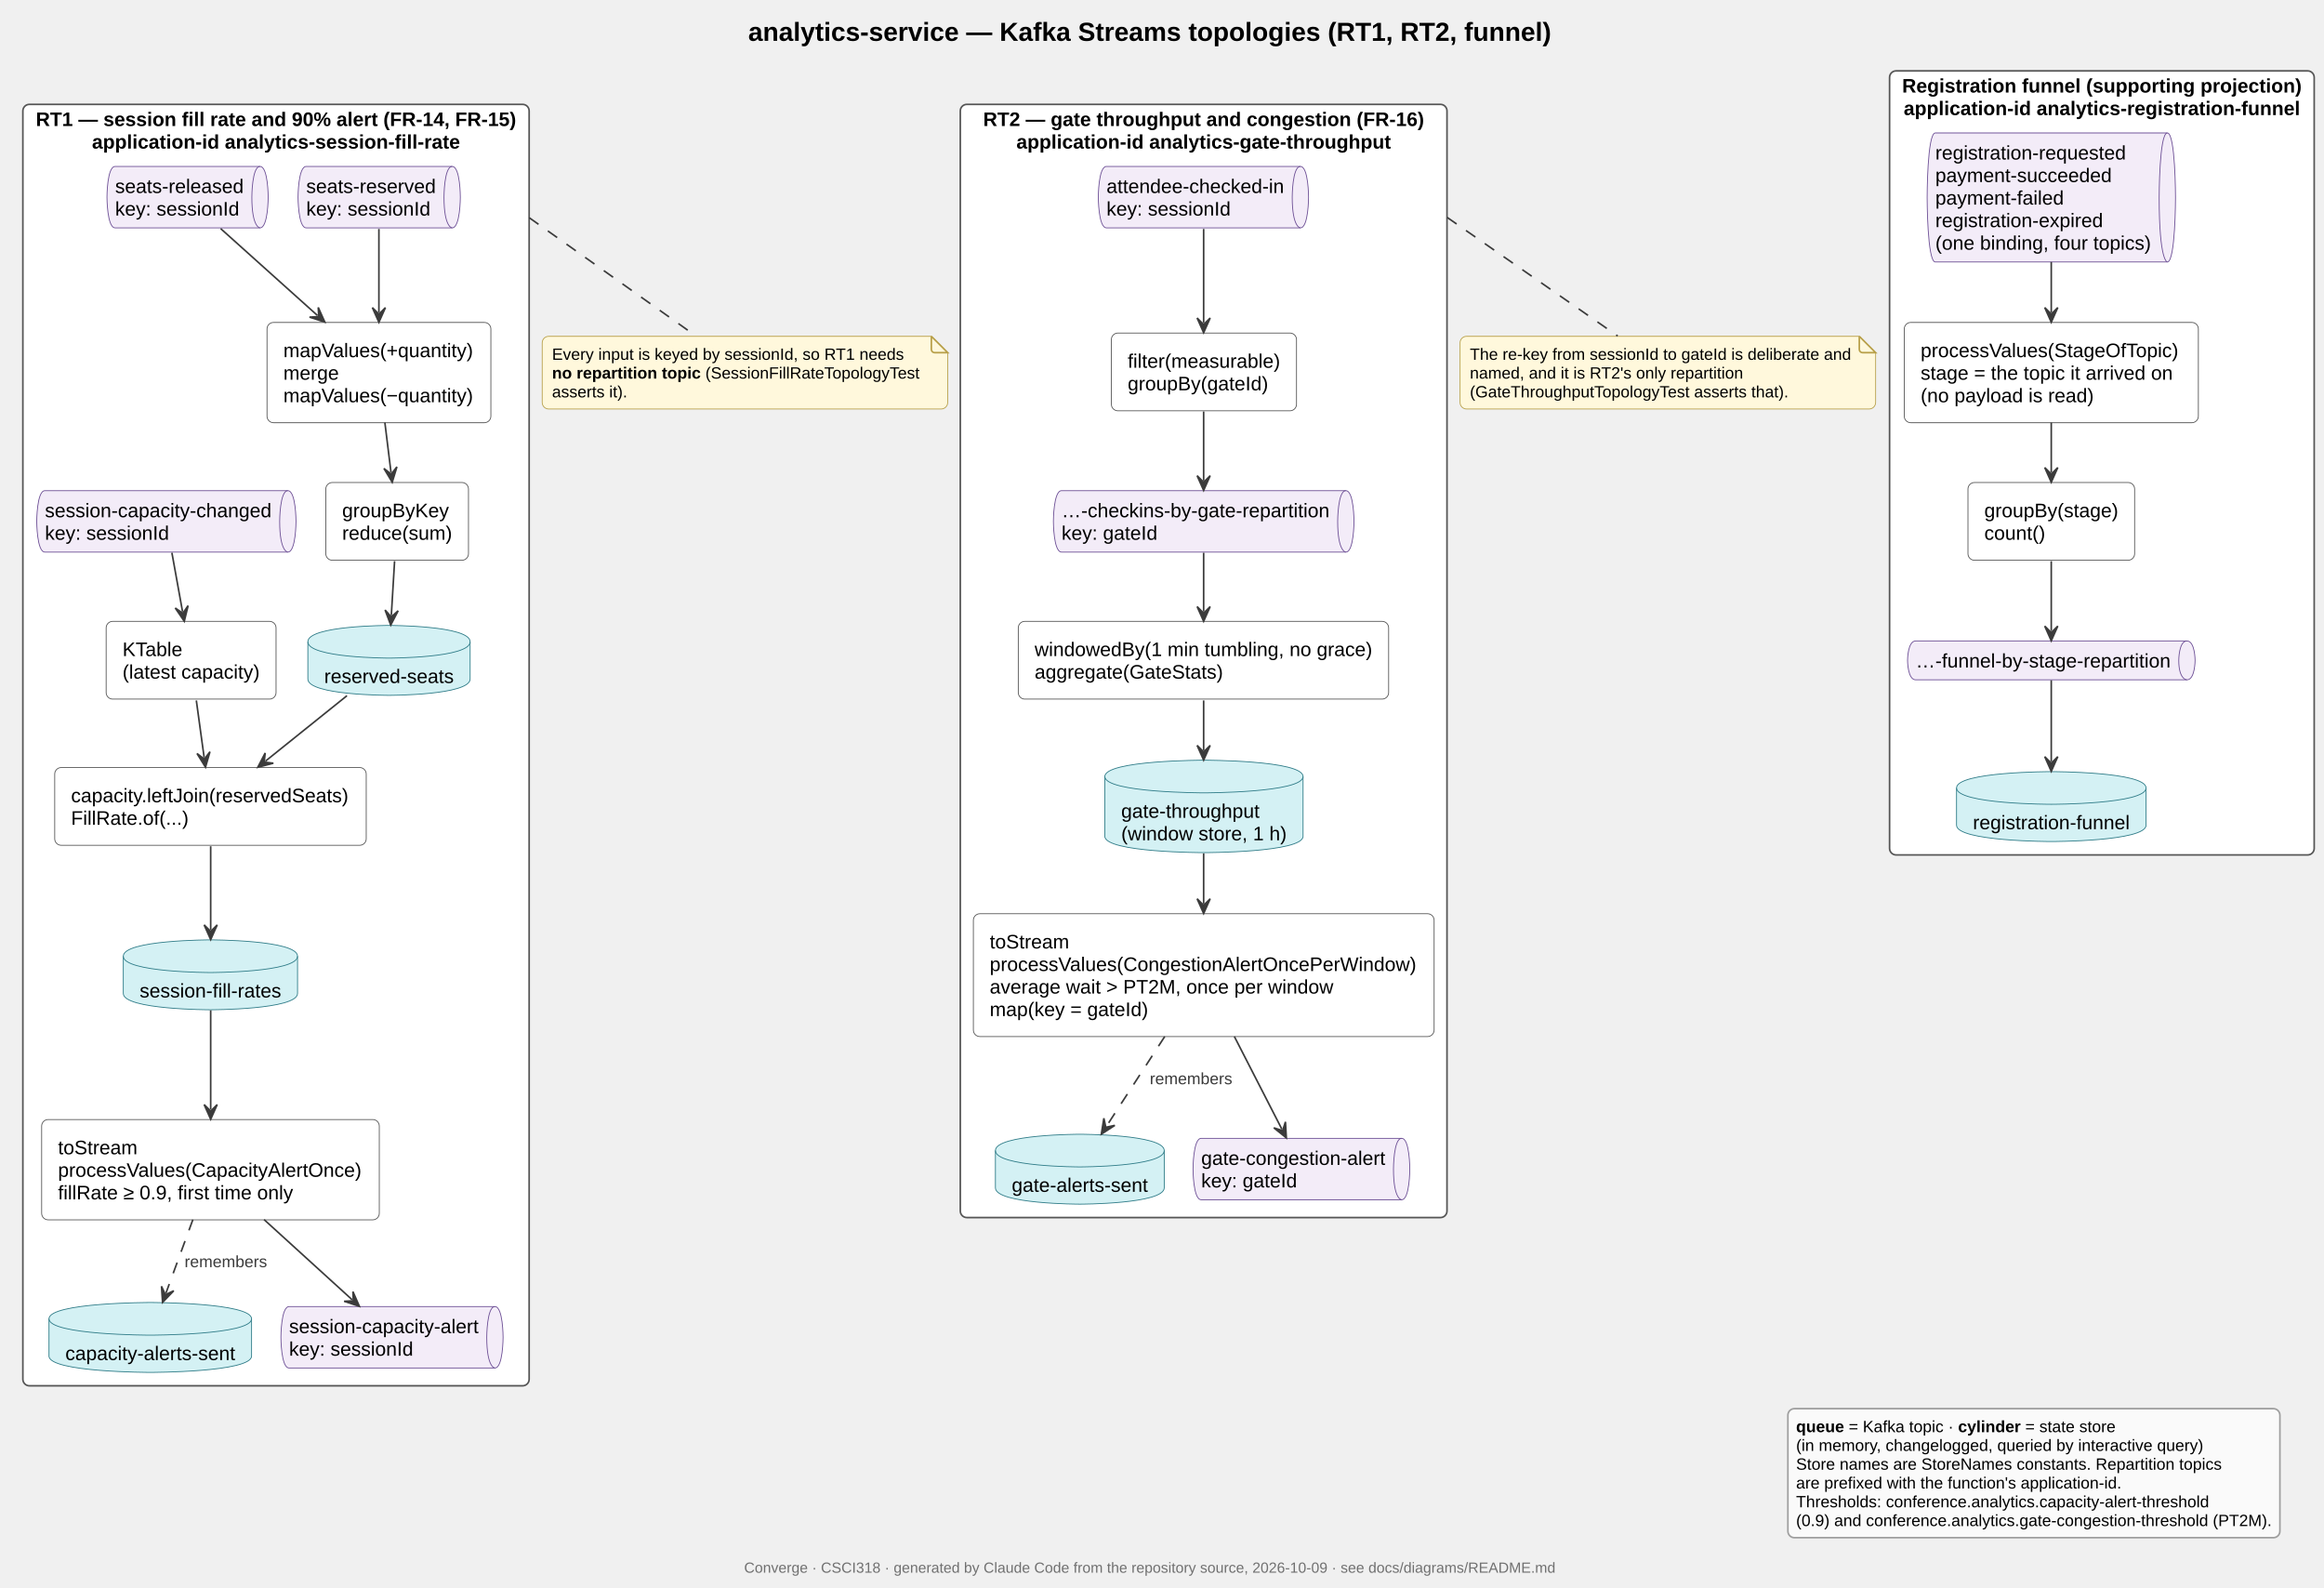
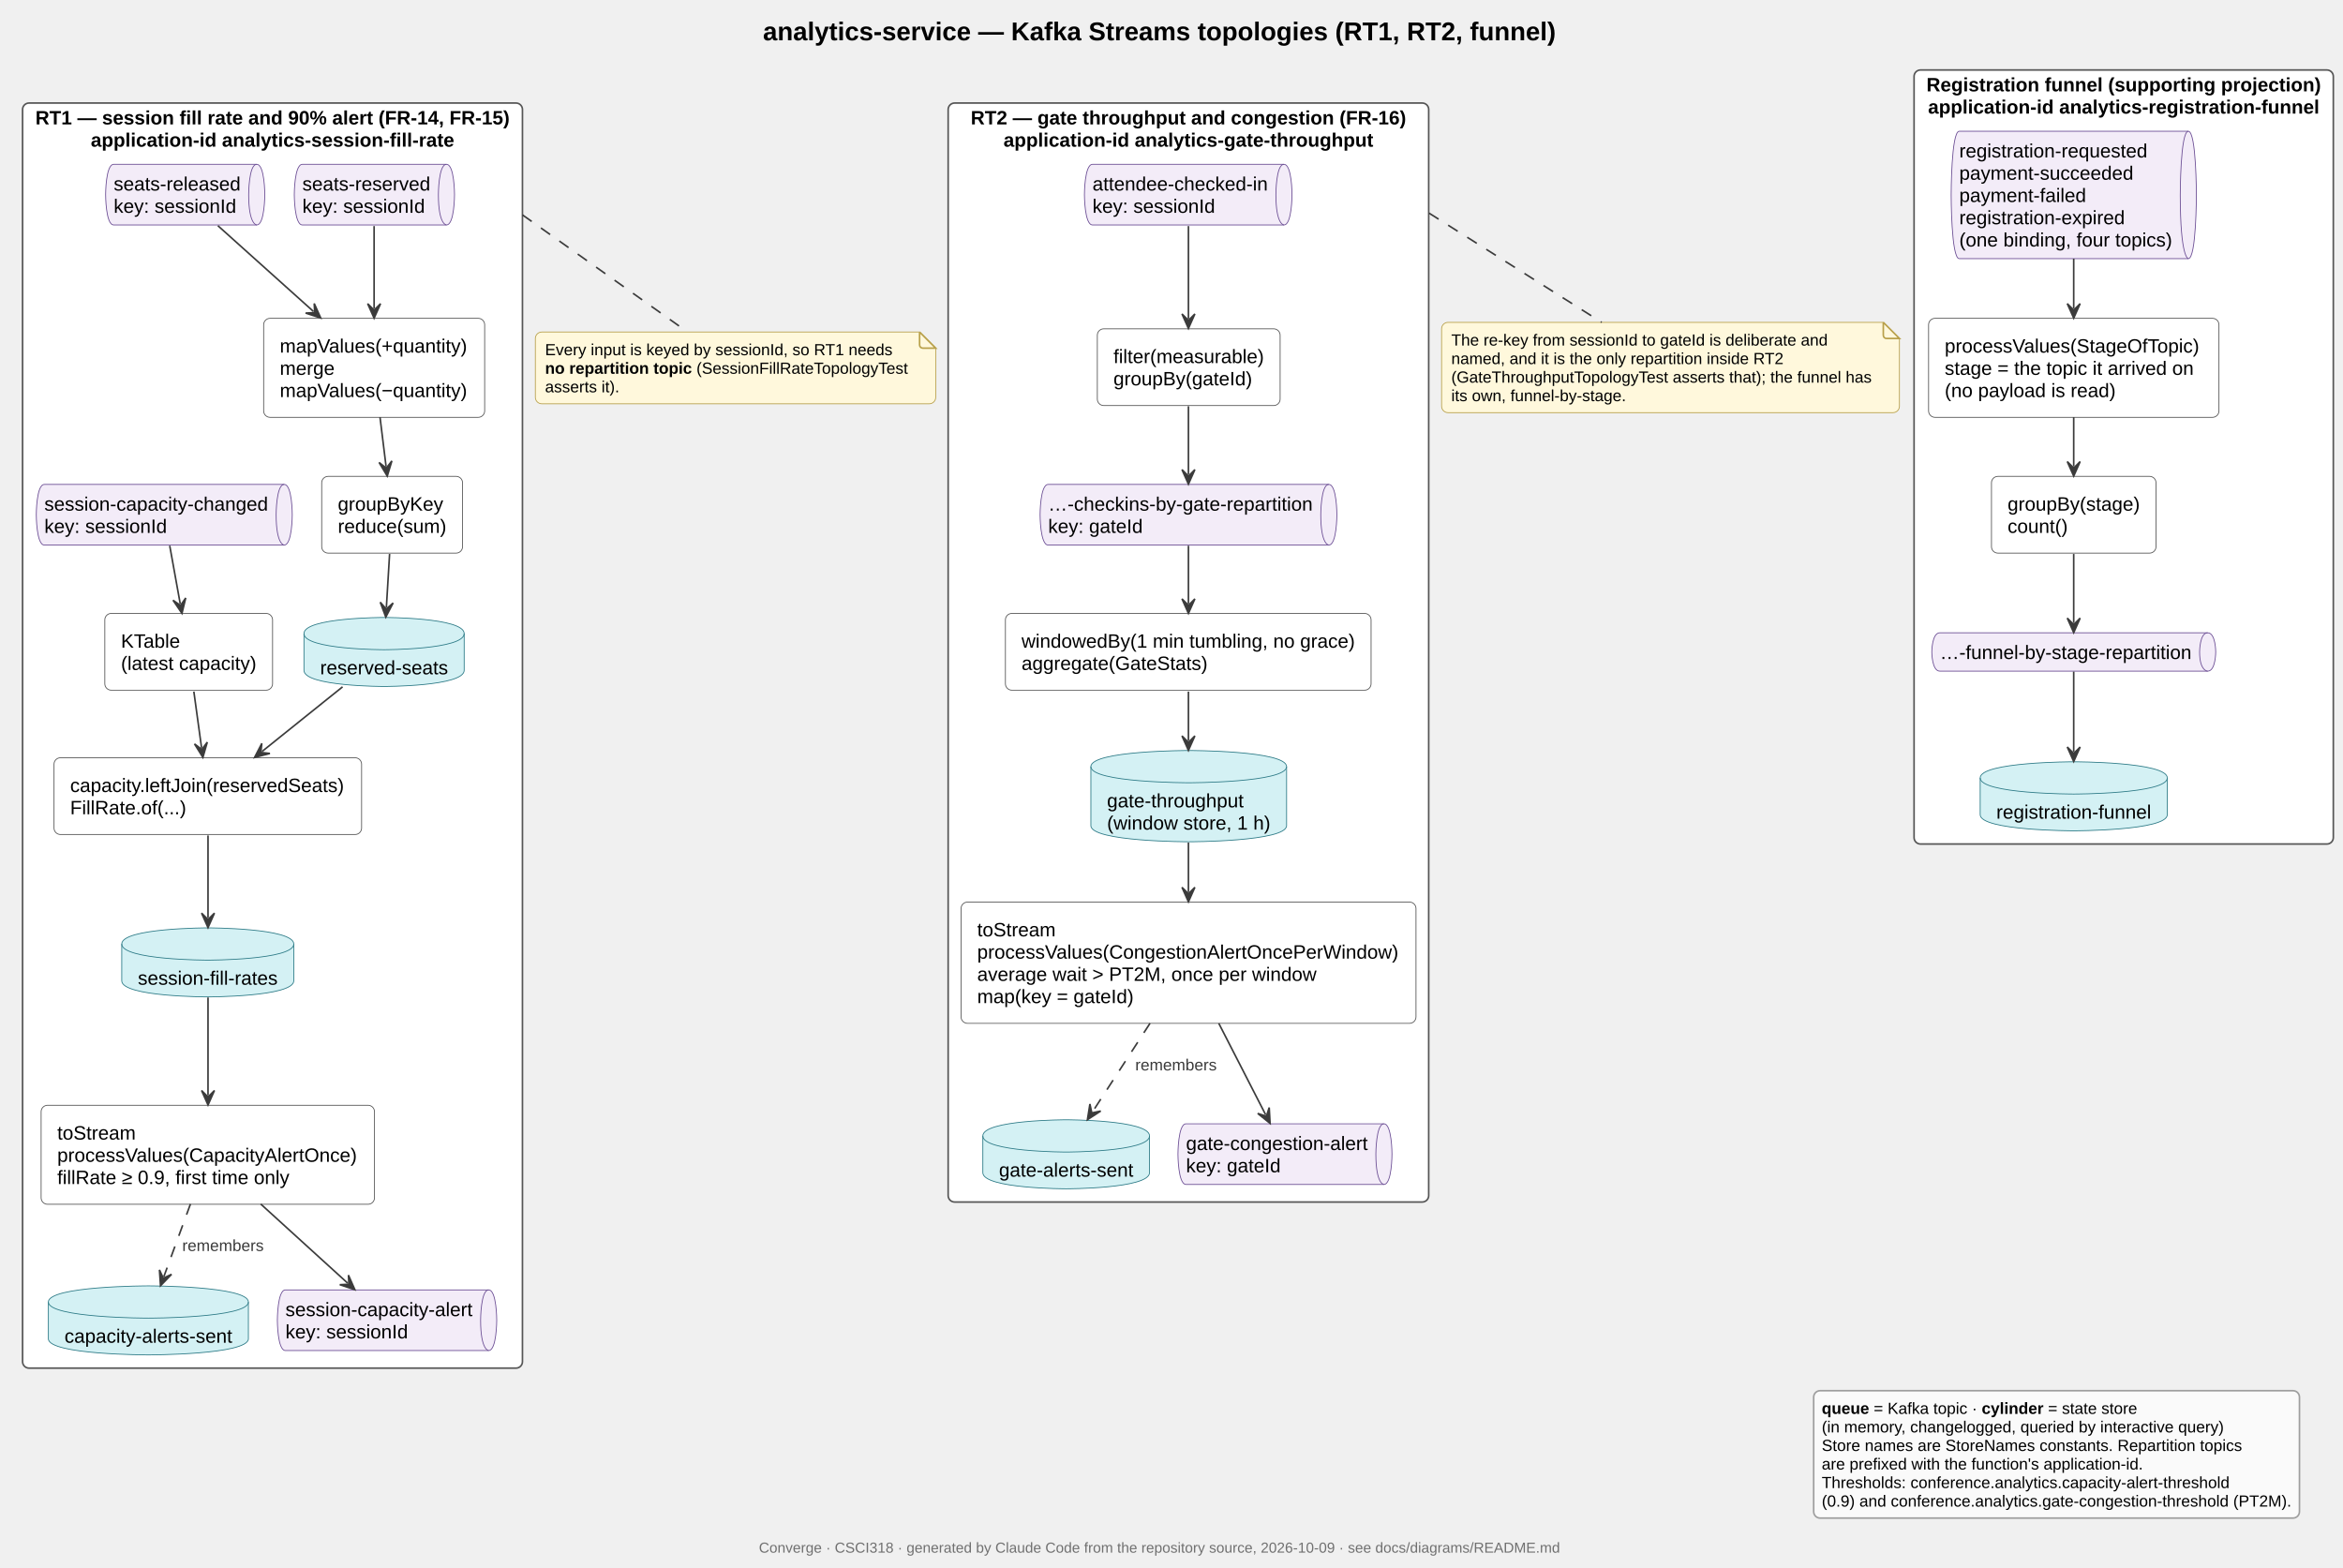
- <svg xmlns="http://www.w3.org/2000/svg" contentStyleType="text/css" height="972px" preserveAspectRatio="none" style="width:1423px;height:972px;background:#FFFFFF;" version="1.1" viewBox="0 0 1423 972" width="1423px" zoomAndPan="magnify">
+ <svg xmlns="http://www.w3.org/2000/svg" contentStyleType="text/css" height="972px" preserveAspectRatio="none" style="width:1453px;height:972px;background:#FFFFFF;" version="1.1" viewBox="0 0 1453 972" width="1453px" zoomAndPan="magnify">
  <defs />
  <g>
-     <text fill="#000000" font-family="Arial" font-size="16" font-weight="bold" lengthAdjust="spacing" textLength="491.695" x="458.152" y="25.008">analytics-service — Kafka Streams topologies (RT1, RT2, funnel)</text>
+     <text fill="#000000" font-family="Arial" font-size="16" font-weight="bold" lengthAdjust="spacing" textLength="491.695" x="473.152" y="25.008">analytics-service — Kafka Streams topologies (RT1, RT2, funnel)</text>
    <g id="cluster_rt1">
      <rect fill="#FFFFFF" height="784.5" rx="4" ry="4" style="stroke:#555555;stroke-width:1.0;" width="310" x="14" y="63.898" />
      <text fill="#000000" font-family="Arial" font-size="12" font-weight="bold" lengthAdjust="spacing" textLength="294.082" x="21.959" y="77.154">RT1 — session fill rate and 90% alert (FR-14, FR-15)</text>
      <text fill="#000000" font-family="Arial" font-size="12" font-weight="bold" lengthAdjust="spacing" textLength="225.387" x="56.307" y="90.953">application-id analytics-session-fill-rate</text>
    </g>
    <g id="cluster_rt2">
      <rect fill="#FFFFFF" height="681.5" rx="4" ry="4" style="stroke:#555555;stroke-width:1.0;" width="298" x="588" y="63.898" />
      <text fill="#000000" font-family="Arial" font-size="12" font-weight="bold" lengthAdjust="spacing" textLength="269.988" x="602.006" y="77.154">RT2 — gate throughput and congestion (FR-16)</text>
      <text fill="#000000" font-family="Arial" font-size="12" font-weight="bold" lengthAdjust="spacing" textLength="229.336" x="622.332" y="90.953">application-id analytics-gate-throughput</text>
    </g>
    <g id="cluster_fun">
-       <rect fill="#FFFFFF" height="480" rx="4" ry="4" style="stroke:#555555;stroke-width:1.0;" width="260" x="1157" y="43.398" />
-       <text fill="#000000" font-family="Arial" font-size="12" font-weight="bold" lengthAdjust="spacing" textLength="244.652" x="1164.674" y="56.654">Registration funnel (supporting projection)</text>
-       <text fill="#000000" font-family="Arial" font-size="12" font-weight="bold" lengthAdjust="spacing" textLength="242.695" x="1165.652" y="70.453">application-id analytics-registration-funnel</text>
+       <rect fill="#FFFFFF" height="480" rx="4" ry="4" style="stroke:#555555;stroke-width:1.0;" width="260" x="1187" y="43.398" />
+       <text fill="#000000" font-family="Arial" font-size="12" font-weight="bold" lengthAdjust="spacing" textLength="244.652" x="1194.674" y="56.654">Registration funnel (supporting projection)</text>
+       <text fill="#000000" font-family="Arial" font-size="12" font-weight="bold" lengthAdjust="spacing" textLength="242.695" x="1195.652" y="70.453">application-id analytics-registration-funnel</text>
    </g>
    <g id="elem_GMN52">
      <path d="M332,209.898 L332,246.395 A4,4 0 0 0 336,250.395 L576.275,250.395 A4,4 0 0 0 580.275,246.395 L580.275,215.898 L570.275,205.898 L336,205.898 A4,4 0 0 0 332,209.898 " fill="#FFF8DC" style="stroke:#B8A04A;stroke-width:0.5;" />
      <path d="M570.275,205.898 L570.275,213.898 A2,2 0 0 0 572.275,215.898 L580.275,215.898 L570.275,205.898 " fill="#FFF8DC" style="stroke:#B8A04A;stroke-width:1.0;" />
      <text fill="#000000" font-family="Arial" font-size="10" lengthAdjust="spacing" textLength="215.664" x="338" y="220.278">Every input is keyed by sessionId, so RT1 needs</text>
      <text fill="#000000" font-family="Arial" font-size="10" font-weight="bold" lengthAdjust="spacing" textLength="91.108" x="338" y="231.777">no repartition topic</text>
      <text fill="#000000" font-family="Arial" font-size="10" lengthAdjust="spacing" textLength="133.389" x="431.887" y="231.777">(SessionFillRateTopologyTest</text>
      <text fill="#000000" font-family="Arial" font-size="10" lengthAdjust="spacing" textLength="46.118" x="338" y="243.276">asserts it).</text>
    </g>
    <g id="elem_GMN55">
-       <path d="M894,209.898 L894,246.395 A4,4 0 0 0 898,250.395 L1144.457,250.395 A4,4 0 0 0 1148.457,246.395 L1148.457,215.898 L1138.457,205.898 L898,205.898 A4,4 0 0 0 894,209.898 " fill="#FFF8DC" style="stroke:#B8A04A;stroke-width:0.5;" />
-       <path d="M1138.457,205.898 L1138.457,213.898 A2,2 0 0 0 1140.457,215.898 L1148.457,215.898 L1138.457,205.898 " fill="#FFF8DC" style="stroke:#B8A04A;stroke-width:1.0;" />
-       <text fill="#000000" font-family="Arial" font-size="10" lengthAdjust="spacing" textLength="233.457" x="900" y="220.278">The re-key from sessionId to gateId is deliberate and</text>
-       <text fill="#000000" font-family="Arial" font-size="10" lengthAdjust="spacing" textLength="167.544" x="900" y="231.777">named, and it is RT2's only repartition</text>
-       <text fill="#000000" font-family="Arial" font-size="10" lengthAdjust="spacing" textLength="197.319" x="900" y="243.276">(GateThroughputTopologyTest asserts that).</text>
+       <path d="M894,203.898 L894,251.894 A4,4 0 0 0 898,255.894 L1173.925,255.894 A4,4 0 0 0 1177.925,251.894 L1177.925,209.898 L1167.925,199.898 L898,199.898 A4,4 0 0 0 894,203.898 " fill="#FFF8DC" style="stroke:#B8A04A;stroke-width:0.5;" />
+       <path d="M1167.925,199.898 L1167.925,207.898 A2,2 0 0 0 1169.925,209.898 L1177.925,209.898 L1167.925,199.898 " fill="#FFF8DC" style="stroke:#B8A04A;stroke-width:1.0;" />
+       <text fill="#000000" font-family="Arial" font-size="10" lengthAdjust="spacing" textLength="233.457" x="900" y="214.278">The re-key from sessionId to gateId is deliberate and</text>
+       <text fill="#000000" font-family="Arial" font-size="10" lengthAdjust="spacing" textLength="206.221" x="900" y="225.777">named, and it is the only repartition inside RT2</text>
+       <text fill="#000000" font-family="Arial" font-size="10" lengthAdjust="spacing" textLength="262.925" x="900" y="237.276">(GateThroughputTopologyTest asserts that); the funnel has</text>
+       <text fill="#000000" font-family="Arial" font-size="10" lengthAdjust="spacing" textLength="108.389" x="900" y="248.775">its own, funnel-by-stage.</text>
    </g>
    <g id="elem_rt1_res">
      <path d="M187.5,101.898 L276.865,101.898 C281.865,101.898 281.865,120.697 281.865,120.697 C281.865,120.697 281.865,139.496 276.865,139.496 L187.5,139.496 C182.5,139.496 182.5,120.697 182.5,120.697 C182.5,120.697 182.5,101.898 187.5,101.898 " fill="#F3ECF8" style="stroke:#6A4C93;stroke-width:0.5;" />
      <path d="M276.865,101.898 C271.865,101.898 271.865,120.697 271.865,120.697 C271.865,139.496 276.865,139.496 276.865,139.496 " fill="none" style="stroke:#6A4C93;stroke-width:0.5;" />
      <text fill="#000000" font-family="Arial" font-size="12" lengthAdjust="spacing" textLength="79.365" x="187.5" y="118.154">seats-reserved</text>
      <text fill="#000000" font-family="Arial" font-size="12" lengthAdjust="spacing" textLength="76.037" x="187.5" y="131.953">key: sessionId</text>
    </g>
    <g id="elem_rt1_rel">
      <path d="M70.5,101.898 L159.209,101.898 C164.209,101.898 164.209,120.697 164.209,120.697 C164.209,120.697 164.209,139.496 159.209,139.496 L70.5,139.496 C65.5,139.496 65.5,120.697 65.5,120.697 C65.5,120.697 65.5,101.898 70.5,101.898 " fill="#F3ECF8" style="stroke:#6A4C93;stroke-width:0.5;" />
      <path d="M159.209,101.898 C154.209,101.898 154.209,120.697 154.209,120.697 C154.209,139.496 159.209,139.496 159.209,139.496 " fill="none" style="stroke:#6A4C93;stroke-width:0.5;" />
      <text fill="#000000" font-family="Arial" font-size="12" lengthAdjust="spacing" textLength="78.709" x="70.5" y="118.154">seats-released</text>
      <text fill="#000000" font-family="Arial" font-size="12" lengthAdjust="spacing" textLength="76.037" x="70.5" y="131.953">key: sessionId</text>
    </g>
    <g id="elem_rt1_cap">
      <path d="M27.5,300.398 L176.244,300.398 C181.244,300.398 181.244,319.197 181.244,319.197 C181.244,319.197 181.244,337.996 176.244,337.996 L27.5,337.996 C22.5,337.996 22.5,319.197 22.5,319.197 C22.5,319.197 22.5,300.398 27.5,300.398 " fill="#F3ECF8" style="stroke:#6A4C93;stroke-width:0.5;" />
      <path d="M176.244,300.398 C171.244,300.398 171.244,319.197 171.244,319.197 C171.244,337.996 176.244,337.996 176.244,337.996 " fill="none" style="stroke:#6A4C93;stroke-width:0.5;" />
      <text fill="#000000" font-family="Arial" font-size="12" lengthAdjust="spacing" textLength="138.744" x="27.5" y="316.654">session-capacity-changed</text>
      <text fill="#000000" font-family="Arial" font-size="12" lengthAdjust="spacing" textLength="76.037" x="27.5" y="330.453">key: sessionId</text>
    </g>
    <g id="elem_rt1_delta">
      <rect fill="#FFFFFF" height="61.397" rx="4" ry="4" style="stroke:#555555;stroke-width:0.5;" width="137.065" x="163.5" y="197.398" />
      <text fill="#000000" font-family="Arial" font-size="12" lengthAdjust="spacing" textLength="117.064" x="173.5" y="218.654">mapValues(+quantity)</text>
      <text fill="#000000" font-family="Arial" font-size="12" lengthAdjust="spacing" textLength="34.014" x="173.5" y="232.453">merge</text>
      <text fill="#000000" font-family="Arial" font-size="12" lengthAdjust="spacing" textLength="117.064" x="173.5" y="246.252">mapValues(−quantity)</text>
    </g>
    <g id="elem_rt1_reduce">
      <rect fill="#FFFFFF" height="47.598" rx="4" ry="4" style="stroke:#555555;stroke-width:0.5;" width="87.353" x="199.5" y="295.398" />
      <text fill="#000000" font-family="Arial" font-size="12" lengthAdjust="spacing" textLength="65.373" x="209.5" y="316.654">groupByKey</text>
      <text fill="#000000" font-family="Arial" font-size="12" lengthAdjust="spacing" textLength="67.353" x="209.5" y="330.453">reduce(sum)</text>
    </g>
    <g id="elem_st_reserved">
      <path d="M188.5,392.898 C188.5,382.898 238.183,382.898 238.183,382.898 C238.183,382.898 287.865,382.898 287.865,392.898 L287.865,415.697 C287.865,425.697 238.183,425.697 238.183,425.697 C238.183,425.697 188.5,425.697 188.5,415.697 L188.5,392.898 " fill="#D4F1F4" style="stroke:#2C7A86;stroke-width:0.5;" />
      <path d="M188.5,392.898 C188.5,402.898 238.183,402.898 238.183,402.898 C238.183,402.898 287.865,402.898 287.865,392.898 " fill="none" style="stroke:#2C7A86;stroke-width:0.5;" />
      <text fill="#000000" font-family="Arial" font-size="12" lengthAdjust="spacing" textLength="79.365" x="198.5" y="418.154">reserved-seats</text>
    </g>
    <g id="elem_rt1_table">
      <rect fill="#FFFFFF" height="47.598" rx="4" ry="4" style="stroke:#555555;stroke-width:0.5;" width="104.029" x="65" y="380.398" />
      <text fill="#000000" font-family="Arial" font-size="12" lengthAdjust="spacing" textLength="38.022" x="75" y="401.654">KTable</text>
      <text fill="#000000" font-family="Arial" font-size="12" lengthAdjust="spacing" textLength="84.029" x="75" y="415.453">(latest capacity)</text>
    </g>
    <g id="elem_rt1_join">
      <rect fill="#FFFFFF" height="47.598" rx="4" ry="4" style="stroke:#555555;stroke-width:0.5;" width="190.742" x="33.5" y="469.898" />
      <text fill="#000000" font-family="Arial" font-size="12" lengthAdjust="spacing" textLength="170.742" x="43.5" y="491.154">capacity.leftJoin(reservedSeats)</text>
      <text fill="#000000" font-family="Arial" font-size="12" lengthAdjust="spacing" textLength="72.012" x="43.5" y="504.953">FillRate.of(...)</text>
    </g>
    <g id="elem_st_fill">
      <path d="M75.5,585.398 C75.5,575.398 128.845,575.398 128.845,575.398 C128.845,575.398 182.19,575.398 182.19,585.398 L182.19,608.197 C182.19,618.197 128.845,618.197 128.845,618.197 C128.845,618.197 75.5,618.197 75.5,608.197 L75.5,585.398 " fill="#D4F1F4" style="stroke:#2C7A86;stroke-width:0.5;" />
      <path d="M75.5,585.398 C75.5,595.398 128.845,595.398 128.845,595.398 C128.845,595.398 182.19,595.398 182.19,585.398 " fill="none" style="stroke:#2C7A86;stroke-width:0.5;" />
      <text fill="#000000" font-family="Arial" font-size="12" lengthAdjust="spacing" textLength="86.689" x="85.5" y="610.654">session-fill-rates</text>
    </g>
    <g id="elem_rt1_alert">
      <rect fill="#FFFFFF" height="61.397" rx="4" ry="4" style="stroke:#555555;stroke-width:0.5;" width="206.744" x="25.5" y="685.398" />
      <text fill="#000000" font-family="Arial" font-size="12" lengthAdjust="spacing" textLength="48.685" x="35.5" y="706.654">toStream</text>
      <text fill="#000000" font-family="Arial" font-size="12" lengthAdjust="spacing" textLength="186.744" x="35.5" y="720.453">processValues(CapacityAlertOnce)</text>
      <text fill="#000000" font-family="Arial" font-size="12" lengthAdjust="spacing" textLength="143.965" x="35.5" y="734.252">fillRate ≥ 0.9, first time only</text>
    </g>
    <g id="elem_st_alerted">
      <path d="M30,807.398 C30,797.398 92.019,797.398 92.019,797.398 C92.019,797.398 154.039,797.398 154.039,807.398 L154.039,830.197 C154.039,840.197 92.019,840.197 92.019,840.197 C92.019,840.197 30,840.197 30,830.197 L30,807.398 " fill="#D4F1F4" style="stroke:#2C7A86;stroke-width:0.5;" />
      <path d="M30,807.398 C30,817.398 92.019,817.398 92.019,817.398 C92.019,817.398 154.039,817.398 154.039,807.398 " fill="none" style="stroke:#2C7A86;stroke-width:0.5;" />
      <text fill="#000000" font-family="Arial" font-size="12" lengthAdjust="spacing" textLength="104.039" x="40" y="832.654">capacity-alerts-sent</text>
    </g>
    <g id="elem_rt1_out">
      <path d="M177,799.898 L303.045,799.898 C308.045,799.898 308.045,818.697 308.045,818.697 C308.045,818.697 308.045,837.496 303.045,837.496 L177,837.496 C172,837.496 172,818.697 172,818.697 C172,818.697 172,799.898 177,799.898 " fill="#F3ECF8" style="stroke:#6A4C93;stroke-width:0.5;" />
      <path d="M303.045,799.898 C298.045,799.898 298.045,818.697 298.045,818.697 C298.045,837.496 303.045,837.496 303.045,837.496 " fill="none" style="stroke:#6A4C93;stroke-width:0.5;" />
      <text fill="#000000" font-family="Arial" font-size="12" lengthAdjust="spacing" textLength="116.045" x="177" y="816.154">session-capacity-alert</text>
      <text fill="#000000" font-family="Arial" font-size="12" lengthAdjust="spacing" textLength="76.037" x="177" y="829.953">key: sessionId</text>
    </g>
    <g id="elem_rt2_in">
      <path d="M677.5,101.898 L796.238,101.898 C801.238,101.898 801.238,120.697 801.238,120.697 C801.238,120.697 801.238,139.496 796.238,139.496 L677.5,139.496 C672.5,139.496 672.5,120.697 672.5,120.697 C672.5,120.697 672.5,101.898 677.5,101.898 " fill="#F3ECF8" style="stroke:#6A4C93;stroke-width:0.5;" />
      <path d="M796.238,101.898 C791.238,101.898 791.238,120.697 791.238,120.697 C791.238,139.496 796.238,139.496 796.238,139.496 " fill="none" style="stroke:#6A4C93;stroke-width:0.5;" />
      <text fill="#000000" font-family="Arial" font-size="12" lengthAdjust="spacing" textLength="108.738" x="677.5" y="118.154">attendee-checked-in</text>
      <text fill="#000000" font-family="Arial" font-size="12" lengthAdjust="spacing" textLength="76.037" x="677.5" y="131.953">key: sessionId</text>
    </g>
    <g id="elem_rt2_group">
      <rect fill="#FFFFFF" height="47.598" rx="4" ry="4" style="stroke:#555555;stroke-width:0.5;" width="113.363" x="680.5" y="203.898" />
      <text fill="#000000" font-family="Arial" font-size="12" lengthAdjust="spacing" textLength="93.363" x="690.5" y="225.154">filter(measurable)</text>
      <text fill="#000000" font-family="Arial" font-size="12" lengthAdjust="spacing" textLength="86.051" x="690.5" y="238.953">groupBy(gateId)</text>
    </g>
    <g id="elem_rt2_rep">
      <path d="M650,300.398 L824.062,300.398 C829.062,300.398 829.062,319.197 829.062,319.197 C829.062,319.197 829.062,337.996 824.062,337.996 L650,337.996 C645,337.996 645,319.197 645,319.197 C645,319.197 645,300.398 650,300.398 " fill="#F3ECF8" style="stroke:#6A4C93;stroke-width:0.5;" />
      <path d="M824.062,300.398 C819.062,300.398 819.062,319.197 819.062,319.197 C819.062,337.996 824.062,337.996 824.062,337.996 " fill="none" style="stroke:#6A4C93;stroke-width:0.5;" />
      <text fill="#000000" font-family="Arial" font-size="12" lengthAdjust="spacing" textLength="164.062" x="650" y="316.654">…-checkins-by-gate-repartition</text>
      <text fill="#000000" font-family="Arial" font-size="12" lengthAdjust="spacing" textLength="58.705" x="650" y="330.453">key: gateId</text>
    </g>
    <g id="elem_rt2_window">
      <rect fill="#FFFFFF" height="47.598" rx="4" ry="4" style="stroke:#555555;stroke-width:0.5;" width="226.766" x="623.5" y="380.398" />
      <text fill="#000000" font-family="Arial" font-size="12" lengthAdjust="spacing" textLength="206.766" x="633.5" y="401.654">windowedBy(1 min tumbling, no grace)</text>
      <text fill="#000000" font-family="Arial" font-size="12" lengthAdjust="spacing" textLength="115.4" x="633.5" y="415.453">aggregate(GateStats)</text>
    </g>
    <g id="elem_st_gate">
      <path d="M676.5,475.398 C676.5,465.398 737.187,465.398 737.187,465.398 C737.187,465.398 797.873,465.398 797.873,475.398 L797.873,511.996 C797.873,521.996 737.187,521.996 737.187,521.996 C737.187,521.996 676.5,521.996 676.5,511.996 L676.5,475.398 " fill="#D4F1F4" style="stroke:#2C7A86;stroke-width:0.5;" />
      <path d="M676.5,475.398 C676.5,485.398 737.187,485.398 737.187,485.398 C737.187,485.398 797.873,485.398 797.873,475.398 " fill="none" style="stroke:#2C7A86;stroke-width:0.5;" />
      <text fill="#000000" font-family="Arial" font-size="12" lengthAdjust="spacing" textLength="84.732" x="686.5" y="500.654">gate-throughput</text>
      <text fill="#000000" font-family="Arial" font-size="12" lengthAdjust="spacing" textLength="101.373" x="686.5" y="514.453">(window store, 1 h)</text>
    </g>
    <g id="elem_rt2_alert">
      <rect fill="#FFFFFF" height="75.195" rx="4" ry="4" style="stroke:#555555;stroke-width:0.5;" width="282.119" x="596" y="559.398" />
      <text fill="#000000" font-family="Arial" font-size="12" lengthAdjust="spacing" textLength="48.685" x="606" y="580.654">toStream</text>
      <text fill="#000000" font-family="Arial" font-size="12" lengthAdjust="spacing" textLength="262.119" x="606" y="594.453">processValues(CongestionAlertOncePerWindow)</text>
      <text fill="#000000" font-family="Arial" font-size="12" lengthAdjust="spacing" textLength="210.44" x="606" y="608.252">average wait &gt; PT2M, once per window</text>
      <text fill="#000000" font-family="Arial" font-size="12" lengthAdjust="spacing" textLength="97.049" x="606" y="622.051">map(key = gateId)</text>
    </g>
    <g id="elem_st_gate_alerted">
      <path d="M609.5,704.398 C609.5,694.398 661.187,694.398 661.187,694.398 C661.187,694.398 712.873,694.398 712.873,704.398 L712.873,727.197 C712.873,737.197 661.187,737.197 661.187,737.197 C661.187,737.197 609.5,737.197 609.5,727.197 L609.5,704.398 " fill="#D4F1F4" style="stroke:#2C7A86;stroke-width:0.5;" />
      <path d="M609.5,704.398 C609.5,714.398 661.187,714.398 661.187,714.398 C661.187,714.398 712.873,714.398 712.873,704.398 " fill="none" style="stroke:#2C7A86;stroke-width:0.5;" />
      <text fill="#000000" font-family="Arial" font-size="12" lengthAdjust="spacing" textLength="83.373" x="619.5" y="729.654">gate-alerts-sent</text>
    </g>
    <g id="elem_rt2_out">
      <path d="M735.5,696.898 L858.234,696.898 C863.234,696.898 863.234,715.697 863.234,715.697 C863.234,715.697 863.234,734.496 858.234,734.496 L735.5,734.496 C730.5,734.496 730.5,715.697 730.5,715.697 C730.5,715.697 730.5,696.898 735.5,696.898 " fill="#F3ECF8" style="stroke:#6A4C93;stroke-width:0.5;" />
      <path d="M858.234,696.898 C853.234,696.898 853.234,715.697 853.234,715.697 C853.234,734.496 858.234,734.496 858.234,734.496 " fill="none" style="stroke:#6A4C93;stroke-width:0.5;" />
      <text fill="#000000" font-family="Arial" font-size="12" lengthAdjust="spacing" textLength="112.734" x="735.5" y="713.154">gate-congestion-alert</text>
      <text fill="#000000" font-family="Arial" font-size="12" lengthAdjust="spacing" textLength="58.705" x="735.5" y="726.953">key: gateId</text>
    </g>
    <g id="elem_fun_in">
-       <path d="M1185,81.398 L1327.076,81.398 C1332.076,81.398 1332.076,120.895 1332.076,120.895 C1332.076,120.895 1332.076,160.393 1327.076,160.393 L1185,160.393 C1180,160.393 1180,120.895 1180,120.895 C1180,120.895 1180,81.398 1185,81.398 " fill="#F3ECF8" style="stroke:#6A4C93;stroke-width:0.5;" />
-       <path d="M1327.076,81.398 C1322.076,81.398 1322.076,120.895 1322.076,120.895 C1322.076,160.393 1327.076,160.393 1327.076,160.393 " fill="none" style="stroke:#6A4C93;stroke-width:0.5;" />
-       <text fill="#000000" font-family="Arial" font-size="12" lengthAdjust="spacing" textLength="116.731" x="1185" y="97.654">registration-requested</text>
-       <text fill="#000000" font-family="Arial" font-size="12" lengthAdjust="spacing" textLength="108.064" x="1185" y="111.453">payment-succeeded</text>
-       <text fill="#000000" font-family="Arial" font-size="12" lengthAdjust="spacing" textLength="78.709" x="1185" y="125.252">payment-failed</text>
-       <text fill="#000000" font-family="Arial" font-size="12" lengthAdjust="spacing" textLength="102.715" x="1185" y="139.051">registration-expired</text>
-       <text fill="#000000" font-family="Arial" font-size="12" lengthAdjust="spacing" textLength="132.076" x="1185" y="152.85">(one binding, four topics)</text>
+       <path d="M1215,81.398 L1357.076,81.398 C1362.076,81.398 1362.076,120.895 1362.076,120.895 C1362.076,120.895 1362.076,160.393 1357.076,160.393 L1215,160.393 C1210,160.393 1210,120.895 1210,120.895 C1210,120.895 1210,81.398 1215,81.398 " fill="#F3ECF8" style="stroke:#6A4C93;stroke-width:0.5;" />
+       <path d="M1357.076,81.398 C1352.076,81.398 1352.076,120.895 1352.076,120.895 C1352.076,160.393 1357.076,160.393 1357.076,160.393 " fill="none" style="stroke:#6A4C93;stroke-width:0.5;" />
+       <text fill="#000000" font-family="Arial" font-size="12" lengthAdjust="spacing" textLength="116.731" x="1215" y="97.654">registration-requested</text>
+       <text fill="#000000" font-family="Arial" font-size="12" lengthAdjust="spacing" textLength="108.064" x="1215" y="111.453">payment-succeeded</text>
+       <text fill="#000000" font-family="Arial" font-size="12" lengthAdjust="spacing" textLength="78.709" x="1215" y="125.252">payment-failed</text>
+       <text fill="#000000" font-family="Arial" font-size="12" lengthAdjust="spacing" textLength="102.715" x="1215" y="139.051">registration-expired</text>
+       <text fill="#000000" font-family="Arial" font-size="12" lengthAdjust="spacing" textLength="132.076" x="1215" y="152.85">(one binding, four topics)</text>
    </g>
    <g id="elem_fun_stage">
-       <rect fill="#FFFFFF" height="61.397" rx="4" ry="4" style="stroke:#555555;stroke-width:0.5;" width="180.072" x="1166" y="197.398" />
-       <text fill="#000000" font-family="Arial" font-size="12" lengthAdjust="spacing" textLength="160.072" x="1176" y="218.654">processValues(StageOfTopic)</text>
-       <text fill="#000000" font-family="Arial" font-size="12" lengthAdjust="spacing" textLength="154.424" x="1176" y="232.453">stage = the topic it arrived on</text>
-       <text fill="#000000" font-family="Arial" font-size="12" lengthAdjust="spacing" textLength="106.061" x="1176" y="246.252">(no payload is read)</text>
+       <rect fill="#FFFFFF" height="61.397" rx="4" ry="4" style="stroke:#555555;stroke-width:0.5;" width="180.072" x="1196" y="197.398" />
+       <text fill="#000000" font-family="Arial" font-size="12" lengthAdjust="spacing" textLength="160.072" x="1206" y="218.654">processValues(StageOfTopic)</text>
+       <text fill="#000000" font-family="Arial" font-size="12" lengthAdjust="spacing" textLength="154.424" x="1206" y="232.453">stage = the topic it arrived on</text>
+       <text fill="#000000" font-family="Arial" font-size="12" lengthAdjust="spacing" textLength="106.061" x="1206" y="246.252">(no payload is read)</text>
    </g>
    <g id="elem_fun_count">
-       <rect fill="#FFFFFF" height="47.598" rx="4" ry="4" style="stroke:#555555;stroke-width:0.5;" width="102.043" x="1205" y="295.398" />
-       <text fill="#000000" font-family="Arial" font-size="12" lengthAdjust="spacing" textLength="82.043" x="1215" y="316.654">groupBy(stage)</text>
-       <text fill="#000000" font-family="Arial" font-size="12" lengthAdjust="spacing" textLength="37.348" x="1215" y="330.453">count()</text>
+       <rect fill="#FFFFFF" height="47.598" rx="4" ry="4" style="stroke:#555555;stroke-width:0.5;" width="102.043" x="1235" y="295.398" />
+       <text fill="#000000" font-family="Arial" font-size="12" lengthAdjust="spacing" textLength="82.043" x="1245" y="316.654">groupBy(stage)</text>
+       <text fill="#000000" font-family="Arial" font-size="12" lengthAdjust="spacing" textLength="37.348" x="1245" y="330.453">count()</text>
    </g>
    <g id="elem_fun_rep">
-       <path d="M1173,392.398 L1339.07,392.398 C1344.07,392.398 1344.07,404.298 1344.07,404.298 C1344.07,404.298 1344.07,416.197 1339.07,416.197 L1173,416.197 C1168,416.197 1168,404.298 1168,404.298 C1168,404.298 1168,392.398 1173,392.398 " fill="#F3ECF8" style="stroke:#6A4C93;stroke-width:0.5;" />
-       <path d="M1339.07,392.398 C1334.07,392.398 1334.07,404.298 1334.07,404.298 C1334.07,416.197 1339.07,416.197 1339.07,416.197 " fill="none" style="stroke:#6A4C93;stroke-width:0.5;" />
-       <text fill="#000000" font-family="Arial" font-size="12" lengthAdjust="spacing" textLength="156.07" x="1173" y="408.654">…-funnel-by-stage-repartition</text>
+       <path d="M1203,392.398 L1369.07,392.398 C1374.07,392.398 1374.07,404.298 1374.07,404.298 C1374.07,404.298 1374.07,416.197 1369.07,416.197 L1203,416.197 C1198,416.197 1198,404.298 1198,404.298 C1198,404.298 1198,392.398 1203,392.398 " fill="#F3ECF8" style="stroke:#6A4C93;stroke-width:0.5;" />
+       <path d="M1369.07,392.398 C1364.07,392.398 1364.07,404.298 1364.07,404.298 C1364.07,416.197 1369.07,416.197 1369.07,416.197 " fill="none" style="stroke:#6A4C93;stroke-width:0.5;" />
+       <text fill="#000000" font-family="Arial" font-size="12" lengthAdjust="spacing" textLength="156.07" x="1203" y="408.654">…-funnel-by-stage-repartition</text>
    </g>
    <g id="elem_st_funnel">
-       <path d="M1198,482.398 C1198,472.398 1256.026,472.398 1256.026,472.398 C1256.026,472.398 1314.053,472.398 1314.053,482.398 L1314.053,505.197 C1314.053,515.197 1256.026,515.197 1256.026,515.197 C1256.026,515.197 1198,515.197 1198,505.197 L1198,482.398 " fill="#D4F1F4" style="stroke:#2C7A86;stroke-width:0.5;" />
-       <path d="M1198,482.398 C1198,492.398 1256.026,492.398 1256.026,492.398 C1256.026,492.398 1314.053,492.398 1314.053,482.398 " fill="none" style="stroke:#2C7A86;stroke-width:0.5;" />
-       <text fill="#000000" font-family="Arial" font-size="12" lengthAdjust="spacing" textLength="96.053" x="1208" y="507.654">registration-funnel</text>
+       <path d="M1228,482.398 C1228,472.398 1286.026,472.398 1286.026,472.398 C1286.026,472.398 1344.053,472.398 1344.053,482.398 L1344.053,505.197 C1344.053,515.197 1286.026,515.197 1286.026,515.197 C1286.026,515.197 1228,515.197 1228,505.197 L1228,482.398 " fill="#D4F1F4" style="stroke:#2C7A86;stroke-width:0.5;" />
+       <path d="M1228,482.398 C1228,492.398 1286.026,492.398 1286.026,492.398 C1286.026,492.398 1344.053,492.398 1344.053,482.398 " fill="none" style="stroke:#2C7A86;stroke-width:0.5;" />
+       <text fill="#000000" font-family="Arial" font-size="12" lengthAdjust="spacing" textLength="96.053" x="1238" y="507.654">registration-funnel</text>
    </g>
    <polygon fill="#3B3B3B" points="232,197.318,236,188.318,232,192.318,228,188.318,232,197.318" style="stroke:#3B3B3B;stroke-width:1.0;" />
    <path d="M232,140.188 C232,155.935 232,172.954 232,191.318 " fill="none" style="stroke:#3B3B3B;stroke-width:1.0;" />
    <polygon fill="#3B3B3B" points="198.89,197.185,194.864,188.196,195.169,193.845,189.521,194.15,198.89,197.185" style="stroke:#3B3B3B;stroke-width:1.0;" />
    <path d="M135.113,139.949 C152.623,155.663 173.883,174.742 194.425,193.177 " fill="none" style="stroke:#3B3B3B;stroke-width:1.0;" />
    <polygon fill="#3B3B3B" points="240.153,295.235,243.025,285.815,239.543,290.273,235.085,286.791,240.153,295.235" style="stroke:#3B3B3B;stroke-width:1.0;" />
    <path d="M235.663,258.701 C237.125,270.6 238.052,278.137 239.421,289.28 " fill="none" style="stroke:#3B3B3B;stroke-width:1.0;" />
    <polygon fill="#3B3B3B" points="239.249,382.668,243.783,373.925,239.549,377.677,235.797,373.444,239.249,382.668" style="stroke:#3B3B3B;stroke-width:1.0;" />
    <path d="M241.607,343.519 C240.868,355.798 240.327,364.779 239.61,376.679 " fill="none" style="stroke:#3B3B3B;stroke-width:1.0;" />
    <polygon fill="#3B3B3B" points="112.838,380.366,115.173,370.798,111.948,375.446,107.301,372.221,112.838,380.366" style="stroke:#3B3B3B;stroke-width:1.0;" />
    <path d="M105.255,338.408 C107.478,350.709 109.376,361.211 111.77,374.462 " fill="none" style="stroke:#3B3B3B;stroke-width:1.0;" />
    <polygon fill="#3B3B3B" points="125.817,469.689,128.557,460.229,125.138,464.735,120.631,461.316,125.817,469.689" style="stroke:#3B3B3B;stroke-width:1.0;" />
    <path d="M120.216,428.847 C121.951,441.502 123.271,451.126 125.002,463.744 " fill="none" style="stroke:#3B3B3B;stroke-width:1.0;" />
    <polygon fill="#3B3B3B" points="157.855,469.735,167.377,467.221,161.754,466.605,162.369,460.982,157.855,469.735" style="stroke:#3B3B3B;stroke-width:1.0;" />
    <path d="M212.444,425.913 C196.084,439.046 179.501,452.359 162.534,465.979 " fill="none" style="stroke:#3B3B3B;stroke-width:1.0;" />
    <polygon fill="#3B3B3B" points="129,575.235,133,566.235,129,570.235,125,566.235,129,575.235" style="stroke:#3B3B3B;stroke-width:1.0;" />
    <path d="M129,518.07 C129,535.309 129,552.628 129,569.235 " fill="none" style="stroke:#3B3B3B;stroke-width:1.0;" />
    <polygon fill="#3B3B3B" points="129,685.236,133,676.236,129,680.236,125,676.236,129,685.236" style="stroke:#3B3B3B;stroke-width:1.0;" />
    <path d="M129,618.546 C129,637.046 129,658.397 129,679.236 " fill="none" style="stroke:#3B3B3B;stroke-width:1.0;" />
    <polygon fill="#3B3B3B" points="99.543,797.307,106.395,790.232,101.263,792.612,98.883,787.481,99.543,797.307" style="stroke:#3B3B3B;stroke-width:1.0;" />
    <path d="M118.099,746.655 C112.13,762.948 106.948,777.094 101.607,791.673 " fill="none" style="stroke:#3B3B3B;stroke-width:1.0;stroke-dasharray:7.0,7.0;" />
    <text fill="#3B3B3B" font-family="Arial" font-size="10" lengthAdjust="spacing" textLength="50.566" x="113" y="775.778">remembers</text>
    <polygon fill="#3B3B3B" points="220.059,799.754,216.095,790.739,216.361,796.389,210.71,796.656,220.059,799.754" style="stroke:#3B3B3B;stroke-width:1.0;" />
    <path d="M161.703,746.655 C180.632,763.879 199.406,780.962 215.621,795.716 " fill="none" style="stroke:#3B3B3B;stroke-width:1.0;" />
    <polygon fill="#3B3B3B" points="737,203.677,741,194.677,737,198.677,733,194.677,737,203.677" style="stroke:#3B3B3B;stroke-width:1.0;" />
    <path d="M737,140.188 C737,157.815 737,178.555 737,197.677 " fill="none" style="stroke:#3B3B3B;stroke-width:1.0;" />
    <polygon fill="#3B3B3B" points="737,300.224,741,291.224,737,295.224,733,291.224,737,300.224" style="stroke:#3B3B3B;stroke-width:1.0;" />
    <path d="M737,251.947 C737,266.967 737,280.291 737,294.224 " fill="none" style="stroke:#3B3B3B;stroke-width:1.0;" />
    <polygon fill="#3B3B3B" points="737,380.366,741,371.366,737,375.366,733,371.366,737,380.366" style="stroke:#3B3B3B;stroke-width:1.0;" />
    <path d="M737,338.408 C737,350.709 737,361.115 737,374.366 " fill="none" style="stroke:#3B3B3B;stroke-width:1.0;" />
    <polygon fill="#3B3B3B" points="737,465.346,741,456.346,737,460.346,733,456.346,737,465.346" style="stroke:#3B3B3B;stroke-width:1.0;" />
    <path d="M737,428.847 C737,440.085 737,447.619 737,459.346 " fill="none" style="stroke:#3B3B3B;stroke-width:1.0;" />
    <polygon fill="#3B3B3B" points="737,559.239,741,550.239,737,554.239,733,550.239,737,559.239" style="stroke:#3B3B3B;stroke-width:1.0;" />
    <path d="M737,522.497 C737,533.828 737,541.111 737,553.239 " fill="none" style="stroke:#3B3B3B;stroke-width:1.0;" />
    <polygon fill="#3B3B3B" points="674.356,694.338,682.613,688.969,677.08,690.144,675.904,684.611,674.356,694.338" style="stroke:#3B3B3B;stroke-width:1.0;" />
    <path d="M713.162,634.597 C700.363,654.3 688.332,672.821 677.624,689.306 " fill="none" style="stroke:#3B3B3B;stroke-width:1.0;stroke-dasharray:7.0,7.0;" />
    <text fill="#3B3B3B" font-family="Arial" font-size="10" lengthAdjust="spacing" textLength="50.566" x="704" y="663.778">remembers</text>
    <polygon fill="#3B3B3B" points="787.638,696.643,787.091,686.81,785.357,692.194,779.972,690.46,787.638,696.643" style="stroke:#3B3B3B;stroke-width:1.0;" />
    <path d="M755.82,634.597 C766.405,655.238 776.419,674.766 784.9,691.304 " fill="none" style="stroke:#3B3B3B;stroke-width:1.0;" />
-     <polygon fill="#3B3B3B" points="1256,197.283,1260,188.283,1256,192.283,1252,188.283,1256,197.283" style="stroke:#3B3B3B;stroke-width:1.0;" />
-     <path d="M1256,160.4 C1256,172.574 1256,179.832 1256,191.283 " fill="none" style="stroke:#3B3B3B;stroke-width:1.0;" />
-     <polygon fill="#3B3B3B" points="1256,295.235,1260,286.235,1256,290.235,1252,286.235,1256,295.235" style="stroke:#3B3B3B;stroke-width:1.0;" />
-     <path d="M1256,258.701 C1256,270.6 1256,278.092 1256,289.235 " fill="none" style="stroke:#3B3B3B;stroke-width:1.0;" />
-     <polygon fill="#3B3B3B" points="1256,392.304,1260,383.304,1256,387.304,1252,383.304,1256,392.304" style="stroke:#3B3B3B;stroke-width:1.0;" />
-     <path d="M1256,343.519 C1256,359.444 1256,373.894 1256,386.304 " fill="none" style="stroke:#3B3B3B;stroke-width:1.0;" />
-     <polygon fill="#3B3B3B" points="1256,472.231,1260,463.231,1256,467.231,1252,463.231,1256,472.231" style="stroke:#3B3B3B;stroke-width:1.0;" />
-     <path d="M1256,416.48 C1256,430.46 1256,448.779 1256,466.231 " fill="none" style="stroke:#3B3B3B;stroke-width:1.0;" />
+     <polygon fill="#3B3B3B" points="1286,197.283,1290,188.283,1286,192.283,1282,188.283,1286,197.283" style="stroke:#3B3B3B;stroke-width:1.0;" />
+     <path d="M1286,160.4 C1286,172.574 1286,179.832 1286,191.283 " fill="none" style="stroke:#3B3B3B;stroke-width:1.0;" />
+     <polygon fill="#3B3B3B" points="1286,295.235,1290,286.235,1286,290.235,1282,286.235,1286,295.235" style="stroke:#3B3B3B;stroke-width:1.0;" />
+     <path d="M1286,258.701 C1286,270.6 1286,278.092 1286,289.235 " fill="none" style="stroke:#3B3B3B;stroke-width:1.0;" />
+     <polygon fill="#3B3B3B" points="1286,392.304,1290,383.304,1286,387.304,1282,383.304,1286,392.304" style="stroke:#3B3B3B;stroke-width:1.0;" />
+     <path d="M1286,343.519 C1286,359.444 1286,373.894 1286,386.304 " fill="none" style="stroke:#3B3B3B;stroke-width:1.0;" />
+     <polygon fill="#3B3B3B" points="1286,472.231,1290,463.231,1286,467.231,1282,463.231,1286,472.231" style="stroke:#3B3B3B;stroke-width:1.0;" />
+     <path d="M1286,416.48 C1286,430.46 1286,448.779 1286,466.231 " fill="none" style="stroke:#3B3B3B;stroke-width:1.0;" />
    <path d="M324.029,133.27 C324.136,133.346 324.243,133.422 324.351,133.499 C324.782,133.804 325.219,134.115 325.663,134.43 C329.217,136.951 333.196,139.774 337.493,142.823 C346.087,148.92 355.956,155.921 366.251,163.225 C386.841,177.833 409.137,193.651 426.356,205.867 " fill="none" style="stroke:#3B3B3B;stroke-width:1.0;stroke-dasharray:7.0,7.0;" />
-     <path d="M886.148,133.127 C886.583,133.43 887.026,133.738 887.476,134.051 C891.074,136.553 895.115,139.363 899.49,142.405 C908.238,148.488 918.318,155.497 928.854,162.823 C949.924,177.475 972.816,193.393 990.511,205.697 " fill="none" style="stroke:#3B3B3B;stroke-width:1.0;stroke-dasharray:7.0,7.0;" />
-     <rect fill="#FAFAFA" height="78.994" id="_legend" rx="4" ry="4" style="stroke:#9E9E9E;stroke-width:1.0;" width="301.26" x="1094.74" y="862.398" />
-     <text fill="#000000" font-family="Arial" font-size="10" font-weight="bold" lengthAdjust="spacing" textLength="29.448" x="1099.74" y="876.778">queue</text>
-     <text fill="#000000" font-family="Arial" font-size="10" lengthAdjust="spacing" textLength="64.199" x="1131.967" y="876.778">= Kafka topic ·</text>
-     <text fill="#000000" font-family="Arial" font-size="10" font-weight="bold" lengthAdjust="spacing" textLength="38.35" x="1198.944" y="876.778">cylinder</text>
-     <text fill="#000000" font-family="Arial" font-size="10" lengthAdjust="spacing" textLength="55.308" x="1240.072" y="876.778">= state store</text>
-     <text fill="#000000" font-family="Arial" font-size="10" lengthAdjust="spacing" textLength="250.132" x="1099.74" y="888.277">(in memory, changelogged, queried by interactive query)</text>
-     <text fill="#000000" font-family="Arial" font-size="10" lengthAdjust="spacing" textLength="260.679" x="1099.74" y="899.776">Store names are StoreNames constants. Repartition topics</text>
-     <text fill="#000000" font-family="Arial" font-size="10" lengthAdjust="spacing" textLength="199.243" x="1099.74" y="911.275">are prefixed with the function's application-id.</text>
-     <text fill="#000000" font-family="Arial" font-size="10" lengthAdjust="spacing" textLength="252.9" x="1099.74" y="922.774">Thresholds: conference.analytics.capacity-alert-threshold</text>
-     <text fill="#000000" font-family="Arial" font-size="10" lengthAdjust="spacing" textLength="291.26" x="1099.74" y="934.273">(0.9) and conference.analytics.gate-congestion-threshold (PT2M).</text>
-     <text fill="#707070" font-family="Arial" font-size="9" lengthAdjust="spacing" textLength="496.74" x="455.63" y="962.835">Converge · CSCI318 · generated by Claude Code from the repository source, 2026-10-09 · see docs/diagrams/README.md</text>
+     <path d="M886.232,132.166 C886.34,132.234 886.449,132.303 886.558,132.372 C886.777,132.51 886.997,132.649 887.219,132.79 C890.769,135.035 894.765,137.563 899.108,140.31 C907.794,145.804 917.867,152.176 928.533,158.922 C949.863,172.414 973.561,187.404 993.264,199.867 " fill="none" style="stroke:#3B3B3B;stroke-width:1.0;stroke-dasharray:7.0,7.0;" />
+     <rect fill="#FAFAFA" height="78.994" id="_legend" rx="4" ry="4" style="stroke:#9E9E9E;stroke-width:1.0;" width="301.26" x="1124.74" y="862.398" />
+     <text fill="#000000" font-family="Arial" font-size="10" font-weight="bold" lengthAdjust="spacing" textLength="29.448" x="1129.74" y="876.778">queue</text>
+     <text fill="#000000" font-family="Arial" font-size="10" lengthAdjust="spacing" textLength="64.199" x="1161.967" y="876.778">= Kafka topic ·</text>
+     <text fill="#000000" font-family="Arial" font-size="10" font-weight="bold" lengthAdjust="spacing" textLength="38.35" x="1228.944" y="876.778">cylinder</text>
+     <text fill="#000000" font-family="Arial" font-size="10" lengthAdjust="spacing" textLength="55.308" x="1270.072" y="876.778">= state store</text>
+     <text fill="#000000" font-family="Arial" font-size="10" lengthAdjust="spacing" textLength="250.132" x="1129.74" y="888.277">(in memory, changelogged, queried by interactive query)</text>
+     <text fill="#000000" font-family="Arial" font-size="10" lengthAdjust="spacing" textLength="260.679" x="1129.74" y="899.776">Store names are StoreNames constants. Repartition topics</text>
+     <text fill="#000000" font-family="Arial" font-size="10" lengthAdjust="spacing" textLength="199.243" x="1129.74" y="911.275">are prefixed with the function's application-id.</text>
+     <text fill="#000000" font-family="Arial" font-size="10" lengthAdjust="spacing" textLength="252.9" x="1129.74" y="922.774">Thresholds: conference.analytics.capacity-alert-threshold</text>
+     <text fill="#000000" font-family="Arial" font-size="10" lengthAdjust="spacing" textLength="291.26" x="1129.74" y="934.273">(0.9) and conference.analytics.gate-congestion-threshold (PT2M).</text>
+     <text fill="#707070" font-family="Arial" font-size="9" lengthAdjust="spacing" textLength="496.74" x="470.63" y="962.835">Converge · CSCI318 · generated by Claude Code from the repository source, 2026-10-09 · see docs/diagrams/README.md</text>
  </g>
</svg>
